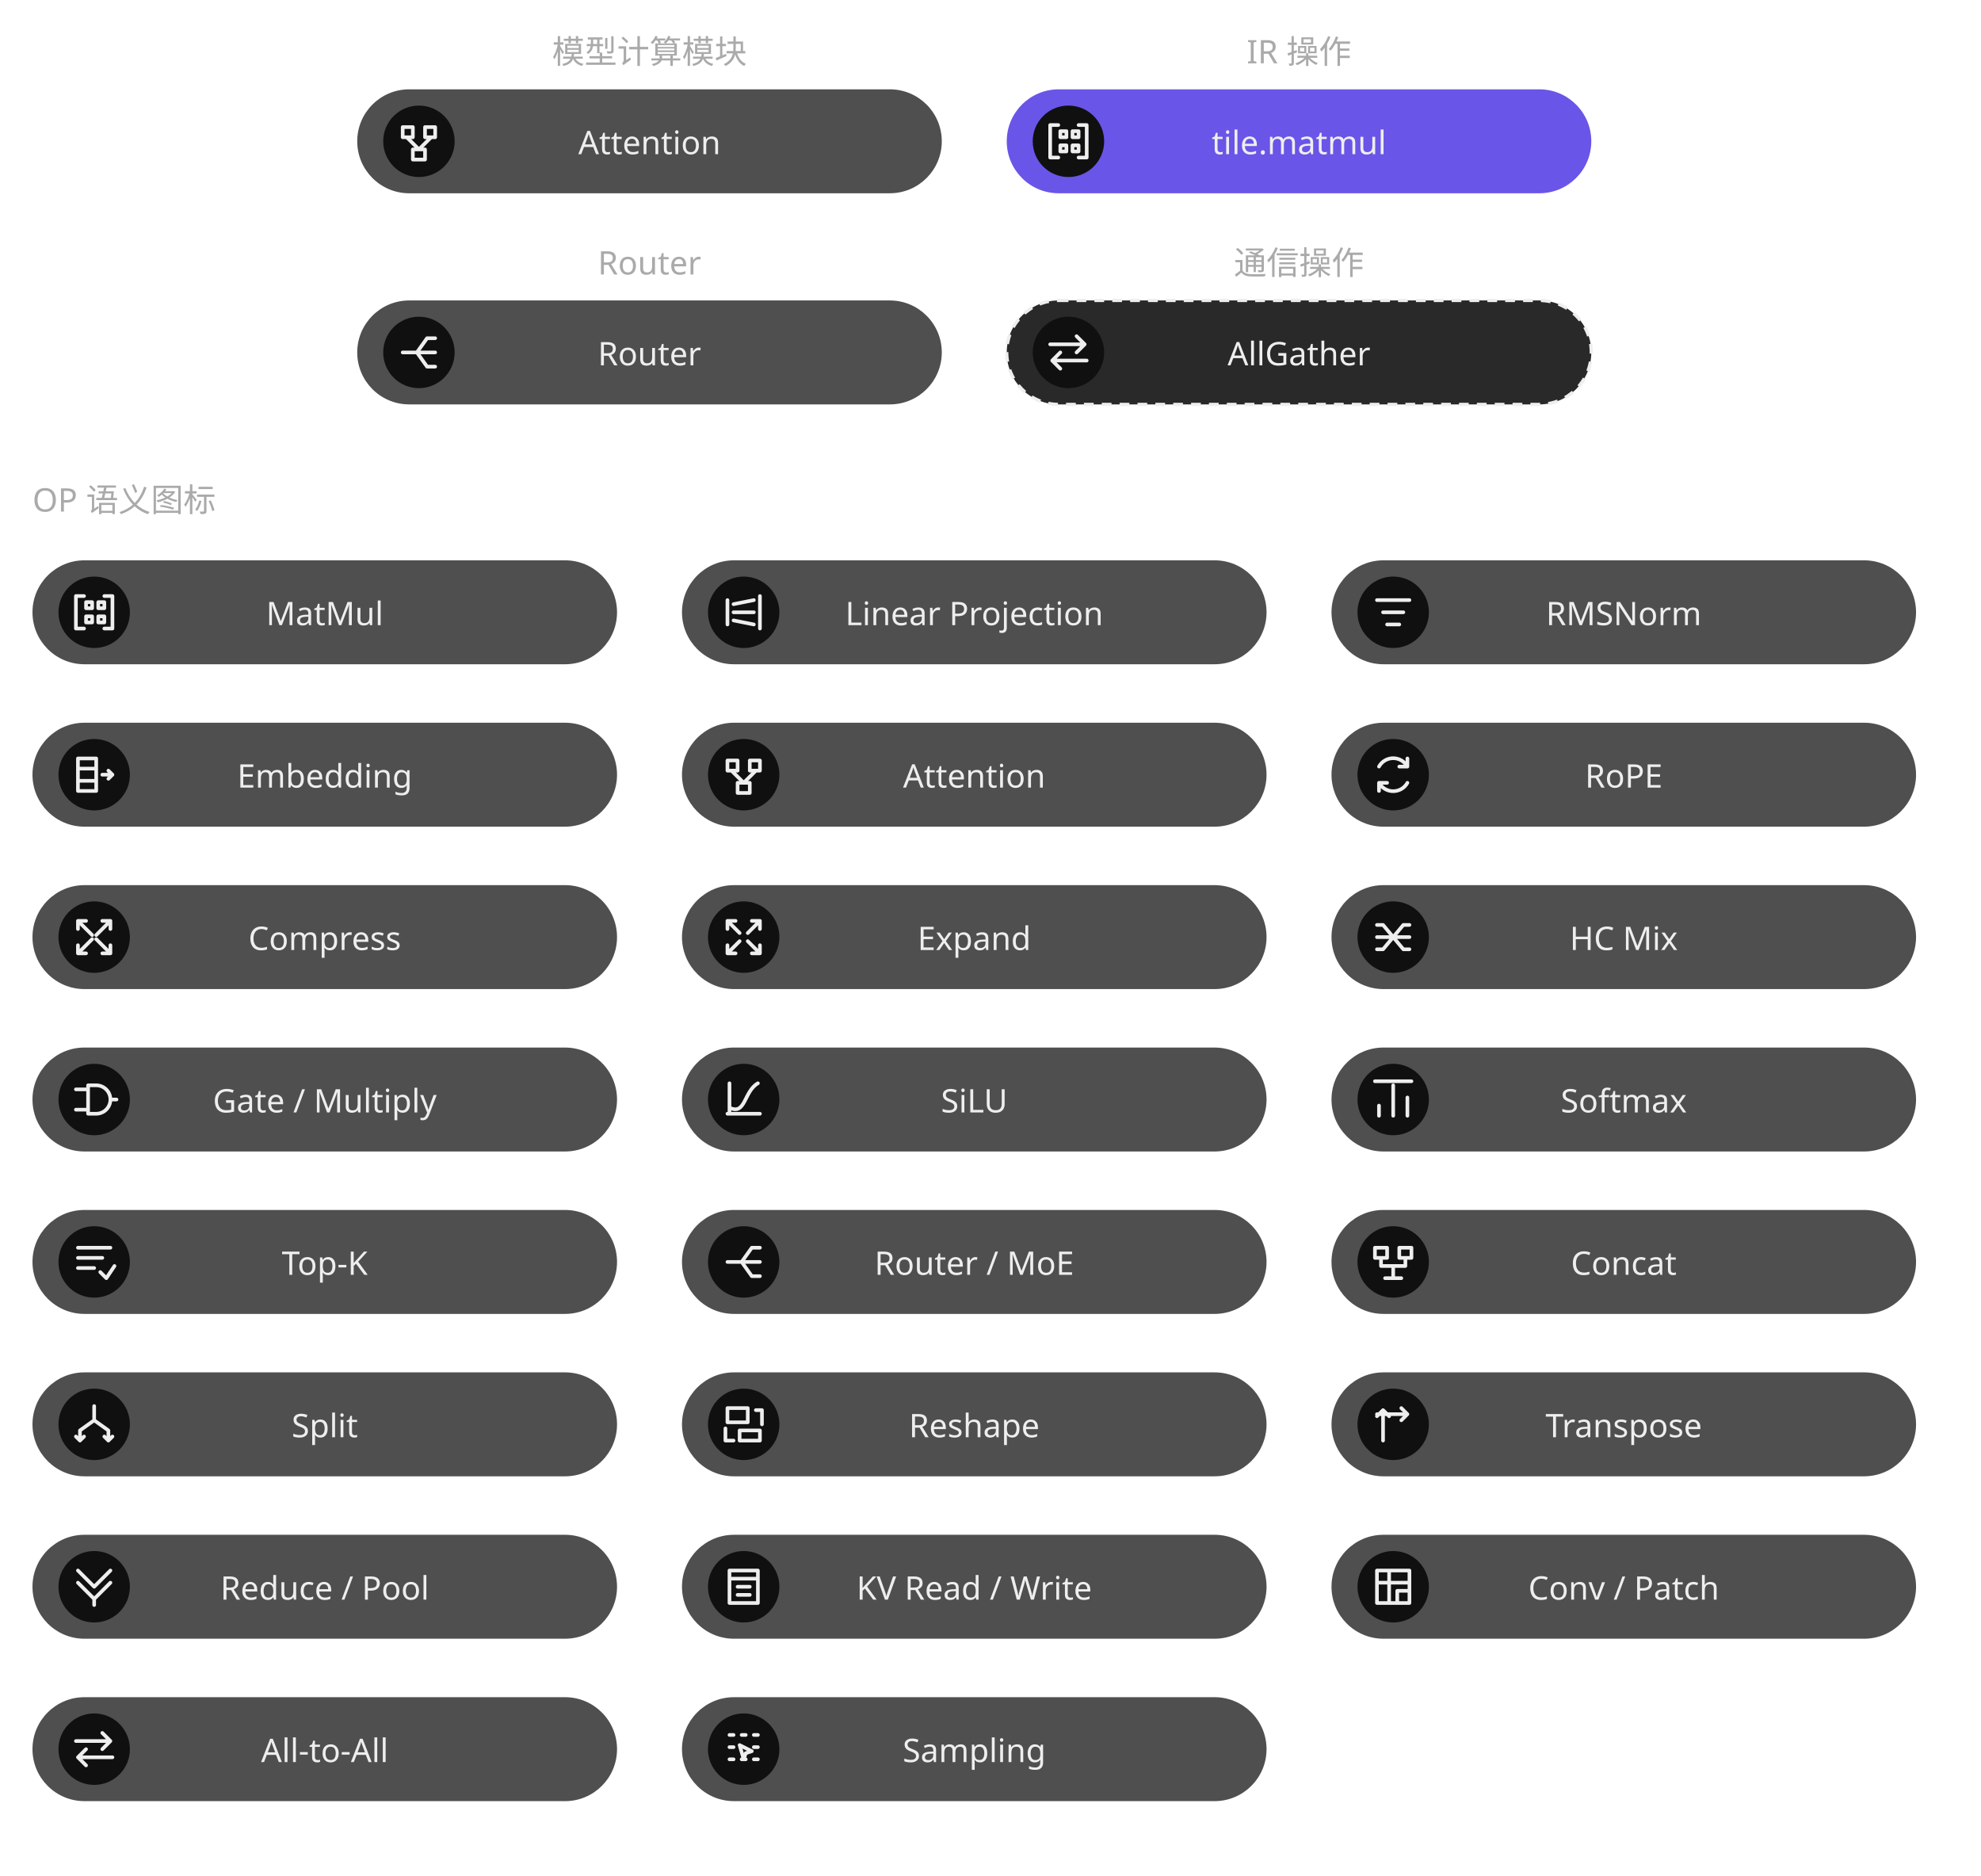
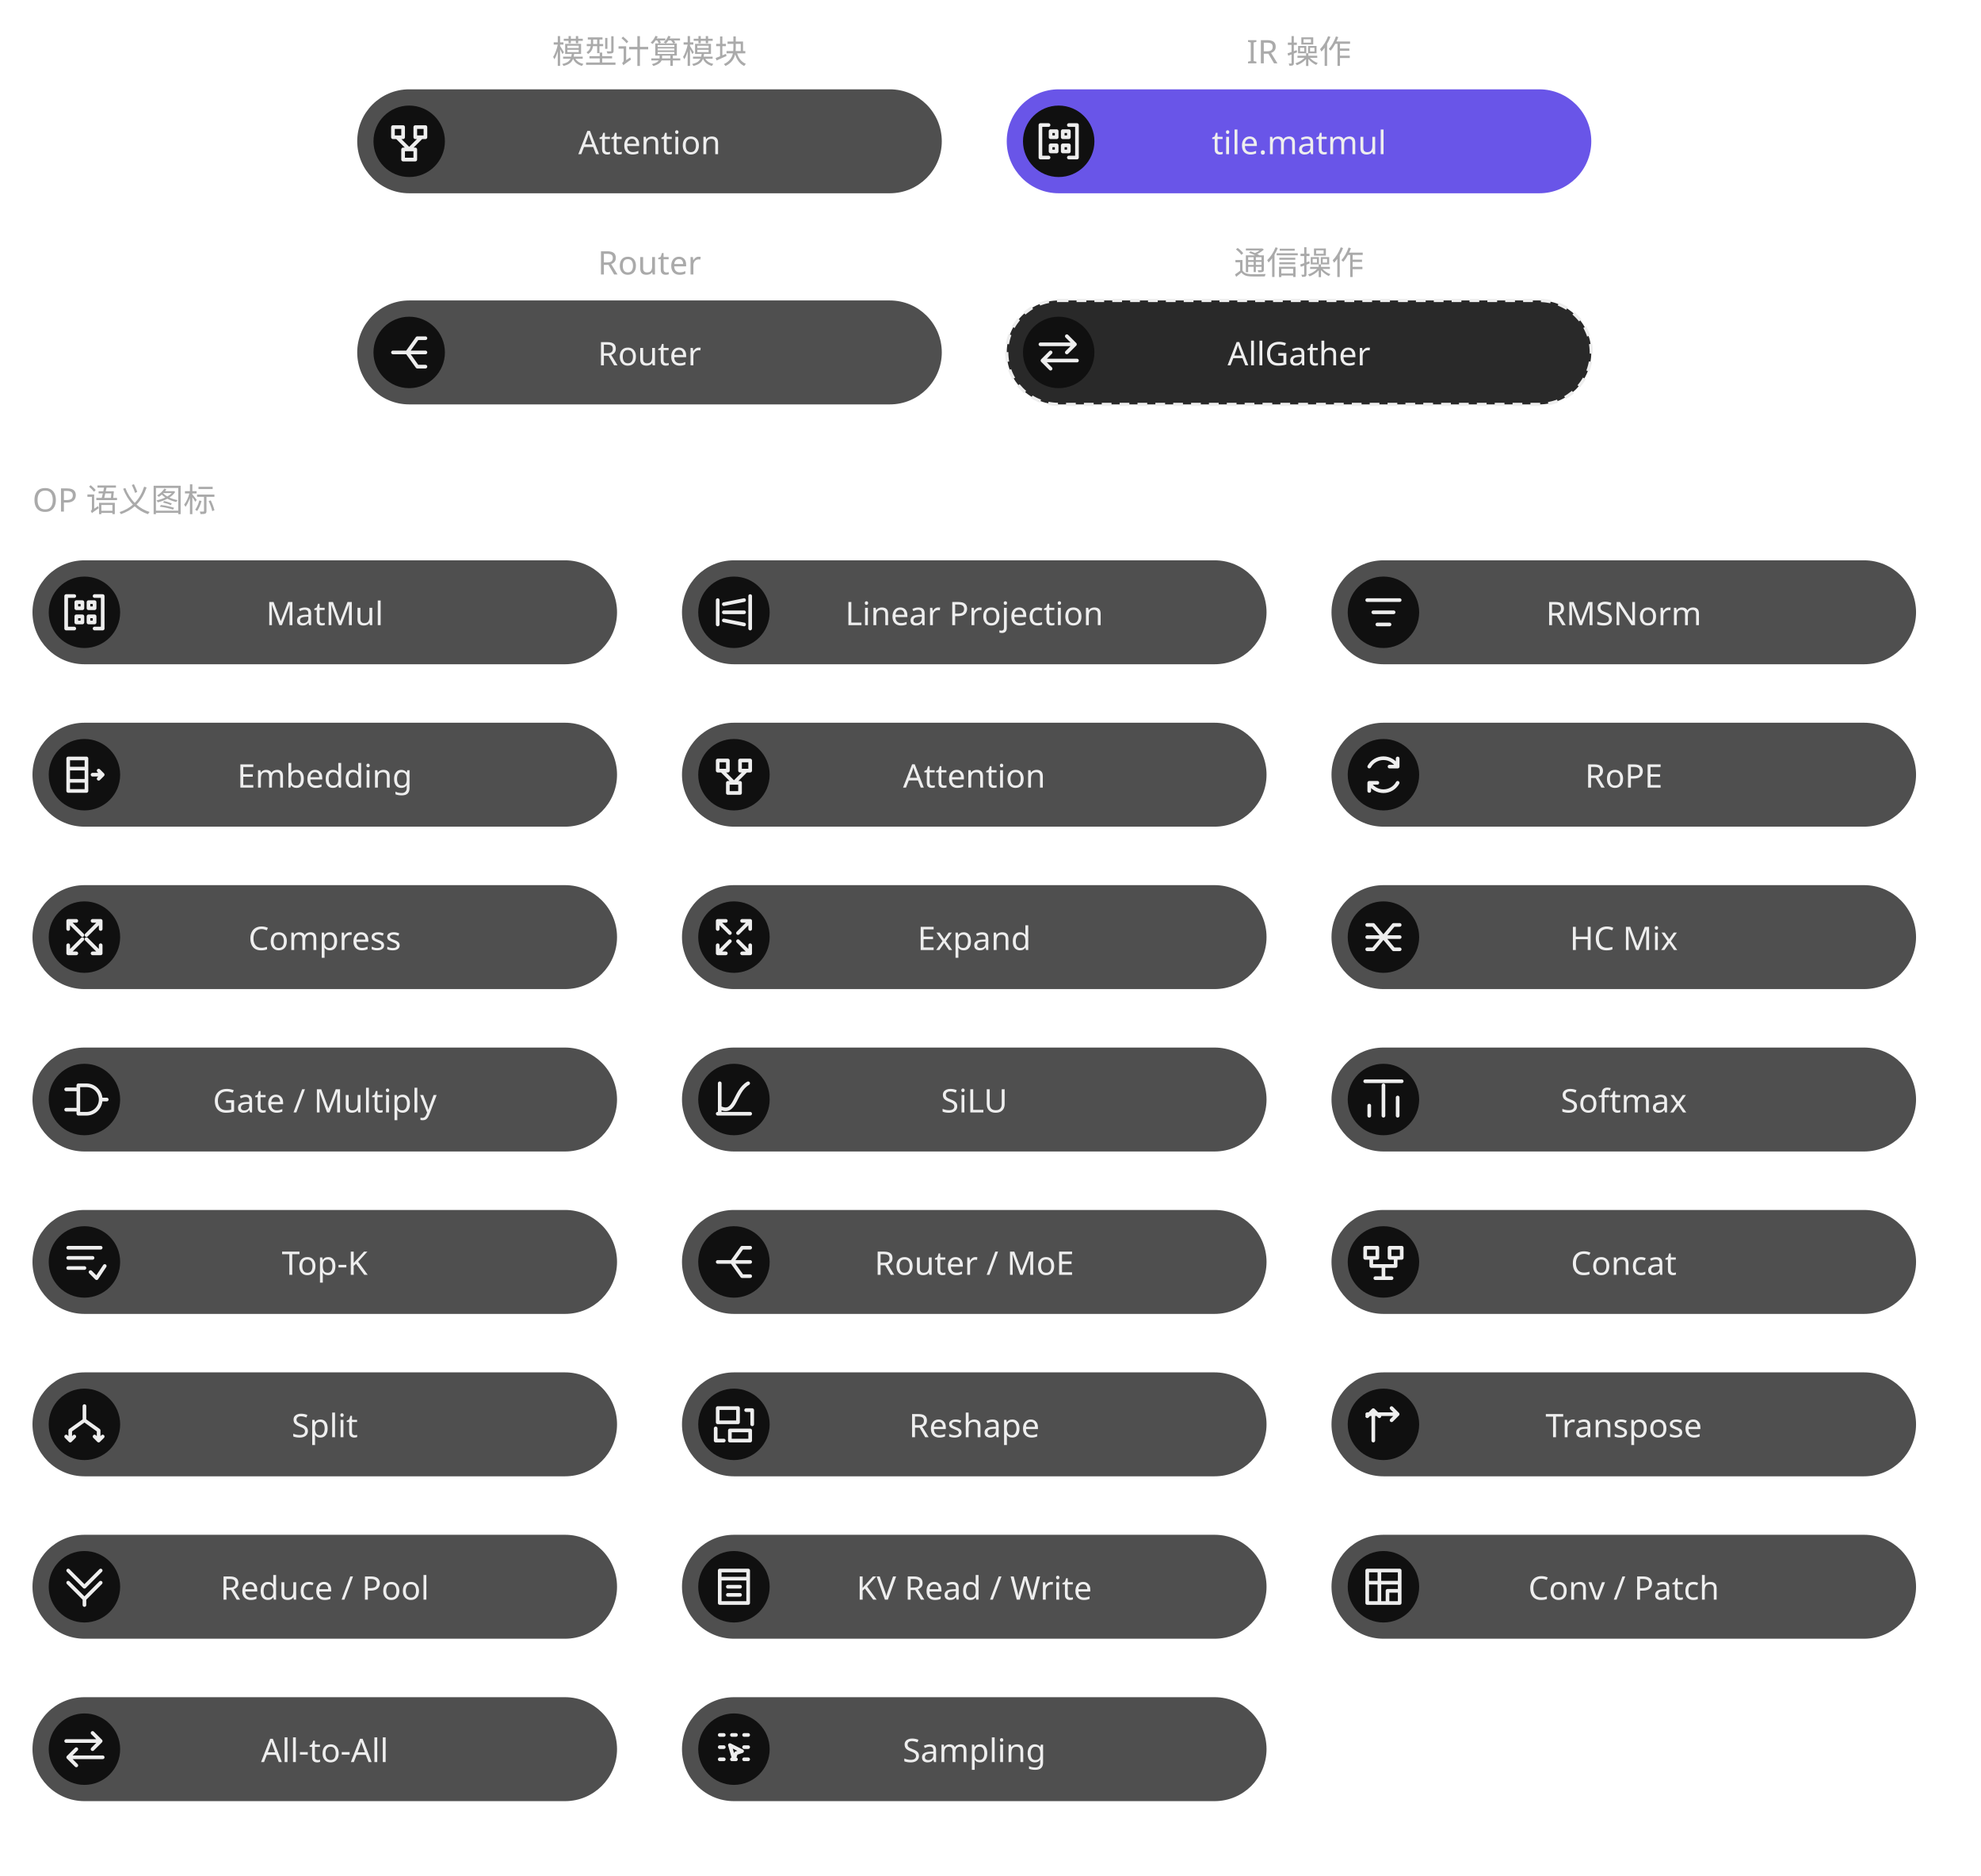
<svg xmlns="http://www.w3.org/2000/svg" viewBox="0 0 1220 1155" style="font-family:system-ui,sans-serif">
  <text x="400" y="39" fill="#aaa" font-size="20" text-anchor="middle">模型计算模块</text>
  <rect x="220" y="55" width="360" height="64" rx="32" fill="#4f4f4f" />
-   <circle cx="258" cy="87" r="22" fill="#101010" />
-   <path d="M4 5h5v5H4zM15 5h5v5h-5zM9 16h6v5H9zM6 10l6 6M18 10l-6 6" transform="translate(243 72) scale(1.25)" fill="none" stroke="#eee" stroke-width="1.8" stroke-linecap="round" stroke-linejoin="round" />
+   <circle cx="252" cy="87" r="22" fill="#101010" />
+   <path d="M4 5h5v5H4zM15 5h5v5h-5zM9 16h6v5H9zM6 10l6 6M18 10l-6 6" transform="translate(237 72) scale(1.25)" fill="none" stroke="#eee" stroke-width="1.8" stroke-linecap="round" stroke-linejoin="round" />
  <text x="400" y="88" fill="#eee" font-size="20" text-anchor="middle" dominant-baseline="middle">Attention</text>
  <text x="800" y="39" fill="#aaa" font-size="20" text-anchor="middle">IR 操作</text>
  <rect x="620" y="55" width="360" height="64" rx="32" fill="#6955e8" />
-   <circle cx="658" cy="87" r="22" fill="#101010" />
-   <path d="M3 4h4M3 4v16h4M21 4h-4M21 4v16h-4M8 7h3v3H8zM14 7h3v3h-3zM8 14h3v3H8zM14 14h3v3h-3z" transform="translate(643 72) scale(1.25)" fill="none" stroke="#eee" stroke-width="1.8" stroke-linecap="round" stroke-linejoin="round" />
+   <circle cx="652" cy="87" r="22" fill="#101010" />
+   <path d="M3 4h4M3 4v16h4M21 4h-4M21 4v16h-4M8 7h3v3H8zM14 7h3v3h-3zM8 14h3v3H8zM14 14h3v3h-3z" transform="translate(637 72) scale(1.25)" fill="none" stroke="#eee" stroke-width="1.8" stroke-linecap="round" stroke-linejoin="round" />
  <text x="800" y="88" fill="#eee" font-size="20" text-anchor="middle" dominant-baseline="middle">tile.matmul</text>
  <text x="400" y="169" fill="#aaa" font-size="20" text-anchor="middle">Router</text>
  <rect x="220" y="185" width="360" height="64" rx="32" fill="#4f4f4f" />
-   <circle cx="258" cy="217" r="22" fill="#101010" />
-   <path d="M4 12h7M11 12l5-7h4M11 12h9M11 12l5 7h4" transform="translate(243 202) scale(1.25)" fill="none" stroke="#eee" stroke-width="1.8" stroke-linecap="round" stroke-linejoin="round" />
+   <circle cx="252" cy="217" r="22" fill="#101010" />
+   <path d="M4 12h7M11 12l5-7h4M11 12h9M11 12l5 7h4" transform="translate(237 202) scale(1.25)" fill="none" stroke="#eee" stroke-width="1.8" stroke-linecap="round" stroke-linejoin="round" />
  <text x="400" y="218" fill="#eee" font-size="20" text-anchor="middle" dominant-baseline="middle">Router</text>
  <text x="800" y="169" fill="#aaa" font-size="20" text-anchor="middle">通信操作</text>
  <rect x="620" y="185" width="360" height="64" rx="32" fill="#292929" stroke="#eee" stroke-width="2" stroke-dasharray="6 5" />
-   <circle cx="658" cy="217" r="22" fill="#101010" />
-   <path d="M3 8h17M16 4l4 4-4 4M21 16H4M8 12l-4 4 4 4" transform="translate(643 202) scale(1.25)" fill="none" stroke="#eee" stroke-width="1.8" stroke-linecap="round" stroke-linejoin="round" />
+   <circle cx="652" cy="217" r="22" fill="#101010" />
+   <path d="M3 8h17M16 4l4 4-4 4M21 16H4M8 12l-4 4 4 4" transform="translate(637 202) scale(1.25)" fill="none" stroke="#eee" stroke-width="1.8" stroke-linecap="round" stroke-linejoin="round" />
  <text x="800" y="218" fill="#eee" font-size="20" text-anchor="middle" dominant-baseline="middle">AllGather</text>
  <text x="20" y="315" fill="#aaa" font-size="20">OP 语义图标</text>
  <rect x="20" y="345" width="360" height="64" rx="32" fill="#4f4f4f" />
-   <circle cx="58" cy="377" r="22" fill="#101010" />
-   <path d="M3 4h4M3 4v16h4M21 4h-4M21 4v16h-4M8 7h3v3H8zM14 7h3v3h-3zM8 14h3v3H8zM14 14h3v3h-3z" transform="translate(43 362) scale(1.25)" fill="none" stroke="#eee" stroke-width="1.8" stroke-linecap="round" stroke-linejoin="round" />
+   <circle cx="52" cy="377" r="22" fill="#101010" />
+   <path d="M3 4h4M3 4v16h4M21 4h-4M21 4v16h-4M8 7h3v3H8zM14 7h3v3h-3zM8 14h3v3H8zM14 14h3v3h-3z" transform="translate(37 362) scale(1.25)" fill="none" stroke="#eee" stroke-width="1.8" stroke-linecap="round" stroke-linejoin="round" />
  <text x="200" y="378" fill="#eee" font-size="20" text-anchor="middle" dominant-baseline="middle">MatMul</text>
  <rect x="420" y="345" width="360" height="64" rx="32" fill="#4f4f4f" />
-   <circle cx="458" cy="377" r="22" fill="#101010" />
-   <path d="M4 6v12M20 4v16M7 8l10-2M7 12h10M7 16l10 2" transform="translate(443 362) scale(1.25)" fill="none" stroke="#eee" stroke-width="1.8" stroke-linecap="round" stroke-linejoin="round" />
+   <circle cx="452" cy="377" r="22" fill="#101010" />
+   <path d="M4 6v12M20 4v16M7 8l10-2M7 12h10M7 16l10 2" transform="translate(437 362) scale(1.25)" fill="none" stroke="#eee" stroke-width="1.8" stroke-linecap="round" stroke-linejoin="round" />
  <text x="600" y="378" fill="#eee" font-size="20" text-anchor="middle" dominant-baseline="middle">Linear Projection</text>
  <rect x="820" y="345" width="360" height="64" rx="32" fill="#4f4f4f" />
-   <circle cx="858" cy="377" r="22" fill="#101010" />
-   <path d="M4 6h16M7 12h10M9 18h6" transform="translate(843 362) scale(1.25)" fill="none" stroke="#eee" stroke-width="1.8" stroke-linecap="round" stroke-linejoin="round" />
+   <circle cx="852" cy="377" r="22" fill="#101010" />
+   <path d="M4 6h16M7 12h10M9 18h6" transform="translate(837 362) scale(1.25)" fill="none" stroke="#eee" stroke-width="1.8" stroke-linecap="round" stroke-linejoin="round" />
  <text x="1000" y="378" fill="#eee" font-size="20" text-anchor="middle" dominant-baseline="middle">RMSNorm</text>
  <rect x="20" y="445" width="360" height="64" rx="32" fill="#4f4f4f" />
-   <circle cx="58" cy="477" r="22" fill="#101010" />
-   <path d="M4 4h9v16H4zM4 9h9M4 15h9M16 12h5M19 10l2 2-2 2" transform="translate(43 462) scale(1.25)" fill="none" stroke="#eee" stroke-width="1.8" stroke-linecap="round" stroke-linejoin="round" />
+   <circle cx="52" cy="477" r="22" fill="#101010" />
+   <path d="M4 4h9v16H4zM4 9h9M4 15h9M16 12h5M19 10l2 2-2 2" transform="translate(37 462) scale(1.25)" fill="none" stroke="#eee" stroke-width="1.8" stroke-linecap="round" stroke-linejoin="round" />
  <text x="200" y="478" fill="#eee" font-size="20" text-anchor="middle" dominant-baseline="middle">Embedding</text>
  <rect x="420" y="445" width="360" height="64" rx="32" fill="#4f4f4f" />
-   <circle cx="458" cy="477" r="22" fill="#101010" />
-   <path d="M4 5h5v5H4zM15 5h5v5h-5zM9 16h6v5H9zM6 10l6 6M18 10l-6 6" transform="translate(443 462) scale(1.25)" fill="none" stroke="#eee" stroke-width="1.8" stroke-linecap="round" stroke-linejoin="round" />
+   <circle cx="452" cy="477" r="22" fill="#101010" />
+   <path d="M4 5h5v5H4zM15 5h5v5h-5zM9 16h6v5H9zM6 10l6 6M18 10l-6 6" transform="translate(437 462) scale(1.25)" fill="none" stroke="#eee" stroke-width="1.8" stroke-linecap="round" stroke-linejoin="round" />
  <text x="600" y="478" fill="#eee" font-size="20" text-anchor="middle" dominant-baseline="middle">Attention</text>
  <rect x="820" y="445" width="360" height="64" rx="32" fill="#4f4f4f" />
-   <circle cx="858" cy="477" r="22" fill="#101010" />
-   <path d="M5 8a8 8 0 0 1 14 0M19 4v4h-4M19 16a8 8 0 0 1-14 0M5 20v-4h4" transform="translate(843 462) scale(1.25)" fill="none" stroke="#eee" stroke-width="1.8" stroke-linecap="round" stroke-linejoin="round" />
+   <circle cx="852" cy="477" r="22" fill="#101010" />
+   <path d="M5 8a8 8 0 0 1 14 0M19 4v4h-4M19 16a8 8 0 0 1-14 0M5 20v-4h4" transform="translate(837 462) scale(1.25)" fill="none" stroke="#eee" stroke-width="1.8" stroke-linecap="round" stroke-linejoin="round" />
  <text x="1000" y="478" fill="#eee" font-size="20" text-anchor="middle" dominant-baseline="middle">RoPE</text>
  <rect x="20" y="545" width="360" height="64" rx="32" fill="#4f4f4f" />
-   <circle cx="58" cy="577" r="22" fill="#101010" />
-   <path d="M4 4l7 7M4 20l7-7M20 4l-7 7M20 20l-7-7M4 8V4h4M16 4h4v4M4 16v4h4M16 20h4v-4" transform="translate(43 562) scale(1.25)" fill="none" stroke="#eee" stroke-width="1.8" stroke-linecap="round" stroke-linejoin="round" />
+   <circle cx="52" cy="577" r="22" fill="#101010" />
+   <path d="M4 4l7 7M4 20l7-7M20 4l-7 7M20 20l-7-7M4 8V4h4M16 4h4v4M4 16v4h4M16 20h4v-4" transform="translate(37 562) scale(1.25)" fill="none" stroke="#eee" stroke-width="1.8" stroke-linecap="round" stroke-linejoin="round" />
  <text x="200" y="578" fill="#eee" font-size="20" text-anchor="middle" dominant-baseline="middle">Compress</text>
  <rect x="420" y="545" width="360" height="64" rx="32" fill="#4f4f4f" />
-   <circle cx="458" cy="577" r="22" fill="#101010" />
-   <path d="M10 10L4 4M14 10l6-6M10 14l-6 6M14 14l6 6M4 8V4h4M16 4h4v4M4 16v4h4M16 20h4v-4" transform="translate(443 562) scale(1.25)" fill="none" stroke="#eee" stroke-width="1.8" stroke-linecap="round" stroke-linejoin="round" />
+   <circle cx="452" cy="577" r="22" fill="#101010" />
+   <path d="M10 10L4 4M14 10l6-6M10 14l-6 6M14 14l6 6M4 8V4h4M16 4h4v4M4 16v4h4M16 20h4v-4" transform="translate(437 562) scale(1.25)" fill="none" stroke="#eee" stroke-width="1.8" stroke-linecap="round" stroke-linejoin="round" />
  <text x="600" y="578" fill="#eee" font-size="20" text-anchor="middle" dominant-baseline="middle">Expand</text>
  <rect x="820" y="545" width="360" height="64" rx="32" fill="#4f4f4f" />
-   <circle cx="858" cy="577" r="22" fill="#101010" />
-   <path d="M4 6h3l10 12h3M4 18h3L17 6h3M4 12h16" transform="translate(843 562) scale(1.25)" fill="none" stroke="#eee" stroke-width="1.8" stroke-linecap="round" stroke-linejoin="round" />
+   <circle cx="852" cy="577" r="22" fill="#101010" />
+   <path d="M4 6h3l10 12h3M4 18h3L17 6h3M4 12h16" transform="translate(837 562) scale(1.25)" fill="none" stroke="#eee" stroke-width="1.8" stroke-linecap="round" stroke-linejoin="round" />
  <text x="1000" y="578" fill="#eee" font-size="20" text-anchor="middle" dominant-baseline="middle">HC Mix</text>
  <rect x="20" y="645" width="360" height="64" rx="32" fill="#4f4f4f" />
-   <circle cx="58" cy="677" r="22" fill="#101010" />
-   <path d="M3 7h6M3 17h6M9 5v14h4a7 7 0 0 0 0-14H9M20 12h3" transform="translate(43 662) scale(1.25)" fill="none" stroke="#eee" stroke-width="1.8" stroke-linecap="round" stroke-linejoin="round" />
+   <circle cx="52" cy="677" r="22" fill="#101010" />
+   <path d="M3 7h6M3 17h6M9 5v14h4a7 7 0 0 0 0-14H9M20 12h3" transform="translate(37 662) scale(1.25)" fill="none" stroke="#eee" stroke-width="1.8" stroke-linecap="round" stroke-linejoin="round" />
  <text x="200" y="678" fill="#eee" font-size="20" text-anchor="middle" dominant-baseline="middle">Gate / Multiply</text>
  <rect x="420" y="645" width="360" height="64" rx="32" fill="#4f4f4f" />
-   <circle cx="458" cy="677" r="22" fill="#101010" />
-   <path d="M4 19h16M5 19V4M5 16c8 4 7-8 14-12" transform="translate(443 662) scale(1.25)" fill="none" stroke="#eee" stroke-width="1.8" stroke-linecap="round" stroke-linejoin="round" />
+   <circle cx="452" cy="677" r="22" fill="#101010" />
+   <path d="M4 19h16M5 19V4M5 16c8 4 7-8 14-12" transform="translate(437 662) scale(1.25)" fill="none" stroke="#eee" stroke-width="1.8" stroke-linecap="round" stroke-linejoin="round" />
  <text x="600" y="678" fill="#eee" font-size="20" text-anchor="middle" dominant-baseline="middle">SiLU</text>
  <rect x="820" y="645" width="360" height="64" rx="32" fill="#4f4f4f" />
-   <circle cx="858" cy="677" r="22" fill="#101010" />
-   <path d="M5 20v-5M12 20V5M19 20v-9M3 3h18" transform="translate(843 662) scale(1.25)" fill="none" stroke="#eee" stroke-width="1.8" stroke-linecap="round" stroke-linejoin="round" />
+   <circle cx="852" cy="677" r="22" fill="#101010" />
+   <path d="M5 20v-5M12 20V5M19 20v-9M3 3h18" transform="translate(837 662) scale(1.25)" fill="none" stroke="#eee" stroke-width="1.8" stroke-linecap="round" stroke-linejoin="round" />
  <text x="1000" y="678" fill="#eee" font-size="20" text-anchor="middle" dominant-baseline="middle">Softmax</text>
  <rect x="20" y="745" width="360" height="64" rx="32" fill="#4f4f4f" />
-   <circle cx="58" cy="777" r="22" fill="#101010" />
-   <path d="M4 5h16M4 10h12M4 15h8M15 17l3 3 4-6" transform="translate(43 762) scale(1.25)" fill="none" stroke="#eee" stroke-width="1.8" stroke-linecap="round" stroke-linejoin="round" />
+   <circle cx="52" cy="777" r="22" fill="#101010" />
+   <path d="M4 5h16M4 10h12M4 15h8M15 17l3 3 4-6" transform="translate(37 762) scale(1.25)" fill="none" stroke="#eee" stroke-width="1.8" stroke-linecap="round" stroke-linejoin="round" />
  <text x="200" y="778" fill="#eee" font-size="20" text-anchor="middle" dominant-baseline="middle">Top-K</text>
  <rect x="420" y="745" width="360" height="64" rx="32" fill="#4f4f4f" />
-   <circle cx="458" cy="777" r="22" fill="#101010" />
-   <path d="M4 12h7M11 12l5-7h4M11 12h9M11 12l5 7h4" transform="translate(443 762) scale(1.25)" fill="none" stroke="#eee" stroke-width="1.8" stroke-linecap="round" stroke-linejoin="round" />
+   <circle cx="452" cy="777" r="22" fill="#101010" />
+   <path d="M4 12h7M11 12l5-7h4M11 12h9M11 12l5 7h4" transform="translate(437 762) scale(1.25)" fill="none" stroke="#eee" stroke-width="1.8" stroke-linecap="round" stroke-linejoin="round" />
  <text x="600" y="778" fill="#eee" font-size="20" text-anchor="middle" dominant-baseline="middle">Router / MoE</text>
  <rect x="820" y="745" width="360" height="64" rx="32" fill="#4f4f4f" />
-   <circle cx="858" cy="777" r="22" fill="#101010" />
-   <path d="M3 5h6v5H3zM15 5h6v5h-6zM6 10v4h12v-4M12 14v6M8 20h8" transform="translate(843 762) scale(1.25)" fill="none" stroke="#eee" stroke-width="1.8" stroke-linecap="round" stroke-linejoin="round" />
+   <circle cx="852" cy="777" r="22" fill="#101010" />
+   <path d="M3 5h6v5H3zM15 5h6v5h-6zM6 10v4h12v-4M12 14v6M8 20h8" transform="translate(837 762) scale(1.25)" fill="none" stroke="#eee" stroke-width="1.8" stroke-linecap="round" stroke-linejoin="round" />
  <text x="1000" y="778" fill="#eee" font-size="20" text-anchor="middle" dominant-baseline="middle">Concat</text>
  <rect x="20" y="845" width="360" height="64" rx="32" fill="#4f4f4f" />
-   <circle cx="58" cy="877" r="22" fill="#101010" />
-   <path d="M12 3v7M5 20v-5l7-5 7 5v5M3 18l2 2 2-2M17 18l2 2 2-2" transform="translate(43 862) scale(1.25)" fill="none" stroke="#eee" stroke-width="1.8" stroke-linecap="round" stroke-linejoin="round" />
+   <circle cx="52" cy="877" r="22" fill="#101010" />
+   <path d="M12 3v7M5 20v-5l7-5 7 5v5M3 18l2 2 2-2M17 18l2 2 2-2" transform="translate(37 862) scale(1.25)" fill="none" stroke="#eee" stroke-width="1.8" stroke-linecap="round" stroke-linejoin="round" />
  <text x="200" y="878" fill="#eee" font-size="20" text-anchor="middle" dominant-baseline="middle">Split</text>
  <rect x="420" y="845" width="360" height="64" rx="32" fill="#4f4f4f" />
-   <circle cx="458" cy="877" r="22" fill="#101010" />
-   <path d="M4 4h10v7H4zM10 15h10v5H10zM18 5h3v7M3 14v6h4" transform="translate(443 862) scale(1.25)" fill="none" stroke="#eee" stroke-width="1.8" stroke-linecap="round" stroke-linejoin="round" />
+   <circle cx="452" cy="877" r="22" fill="#101010" />
+   <path d="M4 4h10v7H4zM10 15h10v5H10zM18 5h3v7M3 14v6h4" transform="translate(437 862) scale(1.25)" fill="none" stroke="#eee" stroke-width="1.8" stroke-linecap="round" stroke-linejoin="round" />
  <text x="600" y="878" fill="#eee" font-size="20" text-anchor="middle" dominant-baseline="middle">Reshape</text>
  <rect x="820" y="845" width="360" height="64" rx="32" fill="#4f4f4f" />
-   <circle cx="858" cy="877" r="22" fill="#101010" />
-   <path d="M4 7h15M16 4l3 3-3 3M7 20V5M4 8l3-3 3 3" transform="translate(843 862) scale(1.25)" fill="none" stroke="#eee" stroke-width="1.8" stroke-linecap="round" stroke-linejoin="round" />
+   <circle cx="852" cy="877" r="22" fill="#101010" />
+   <path d="M4 7h15M16 4l3 3-3 3M7 20V5M4 8l3-3 3 3" transform="translate(837 862) scale(1.25)" fill="none" stroke="#eee" stroke-width="1.8" stroke-linecap="round" stroke-linejoin="round" />
  <text x="1000" y="878" fill="#eee" font-size="20" text-anchor="middle" dominant-baseline="middle">Transpose</text>
  <rect x="20" y="945" width="360" height="64" rx="32" fill="#4f4f4f" />
-   <circle cx="58" cy="977" r="22" fill="#101010" />
-   <path d="M4 4l8 8 8-8M4 10l8 8 8-8M12 18v3" transform="translate(43 962) scale(1.25)" fill="none" stroke="#eee" stroke-width="1.8" stroke-linecap="round" stroke-linejoin="round" />
+   <circle cx="52" cy="977" r="22" fill="#101010" />
+   <path d="M4 4l8 8 8-8M4 10l8 8 8-8M12 18v3" transform="translate(37 962) scale(1.25)" fill="none" stroke="#eee" stroke-width="1.8" stroke-linecap="round" stroke-linejoin="round" />
  <text x="200" y="978" fill="#eee" font-size="20" text-anchor="middle" dominant-baseline="middle">Reduce / Pool</text>
  <rect x="420" y="945" width="360" height="64" rx="32" fill="#4f4f4f" />
-   <circle cx="458" cy="977" r="22" fill="#101010" />
-   <path d="M5 4h14v16H5zM5 8h14M9 12h6M9 16h6" transform="translate(443 962) scale(1.25)" fill="none" stroke="#eee" stroke-width="1.8" stroke-linecap="round" stroke-linejoin="round" />
+   <circle cx="452" cy="977" r="22" fill="#101010" />
+   <path d="M5 4h14v16H5zM5 8h14M9 12h6M9 16h6" transform="translate(437 962) scale(1.25)" fill="none" stroke="#eee" stroke-width="1.8" stroke-linecap="round" stroke-linejoin="round" />
  <text x="600" y="978" fill="#eee" font-size="20" text-anchor="middle" dominant-baseline="middle">KV Read / Write</text>
  <rect x="820" y="945" width="360" height="64" rx="32" fill="#4f4f4f" />
-   <circle cx="858" cy="977" r="22" fill="#101010" />
-   <path d="M4 4h16v16H4zM4 10h16M10 4v16M14 14h6M14 14v6" transform="translate(843 962) scale(1.25)" fill="none" stroke="#eee" stroke-width="1.8" stroke-linecap="round" stroke-linejoin="round" />
+   <circle cx="852" cy="977" r="22" fill="#101010" />
+   <path d="M4 4h16v16H4zM4 10h16M10 4v16M14 14h6M14 14v6" transform="translate(837 962) scale(1.25)" fill="none" stroke="#eee" stroke-width="1.8" stroke-linecap="round" stroke-linejoin="round" />
  <text x="1000" y="978" fill="#eee" font-size="20" text-anchor="middle" dominant-baseline="middle">Conv / Patch</text>
  <rect x="20" y="1045" width="360" height="64" rx="32" fill="#4f4f4f" />
-   <circle cx="58" cy="1077" r="22" fill="#101010" />
-   <path d="M3 8h17M16 4l4 4-4 4M21 16H4M8 12l-4 4 4 4" transform="translate(43 1062) scale(1.25)" fill="none" stroke="#eee" stroke-width="1.8" stroke-linecap="round" stroke-linejoin="round" />
+   <circle cx="52" cy="1077" r="22" fill="#101010" />
+   <path d="M3 8h17M16 4l4 4-4 4M21 16H4M8 12l-4 4 4 4" transform="translate(37 1062) scale(1.25)" fill="none" stroke="#eee" stroke-width="1.8" stroke-linecap="round" stroke-linejoin="round" />
  <text x="200" y="1078" fill="#eee" font-size="20" text-anchor="middle" dominant-baseline="middle">All-to-All</text>
  <rect x="420" y="1045" width="360" height="64" rx="32" fill="#4f4f4f" />
-   <circle cx="458" cy="1077" r="22" fill="#101010" />
-   <path d="M5 5h2M11 5h2M17 5h2M5 11h2M17 11h2M5 17h2M11 17h2M17 17h2M10 10l6 3-3 1-1 3z" transform="translate(443 1062) scale(1.25)" fill="none" stroke="#eee" stroke-width="1.8" stroke-linecap="round" stroke-linejoin="round" />
+   <circle cx="452" cy="1077" r="22" fill="#101010" />
+   <path d="M5 5h2M11 5h2M17 5h2M5 11h2M17 11h2M5 17h2M11 17h2M17 17h2M10 10l6 3-3 1-1 3z" transform="translate(437 1062) scale(1.25)" fill="none" stroke="#eee" stroke-width="1.8" stroke-linecap="round" stroke-linejoin="round" />
  <text x="600" y="1078" fill="#eee" font-size="20" text-anchor="middle" dominant-baseline="middle">Sampling</text>
</svg>
